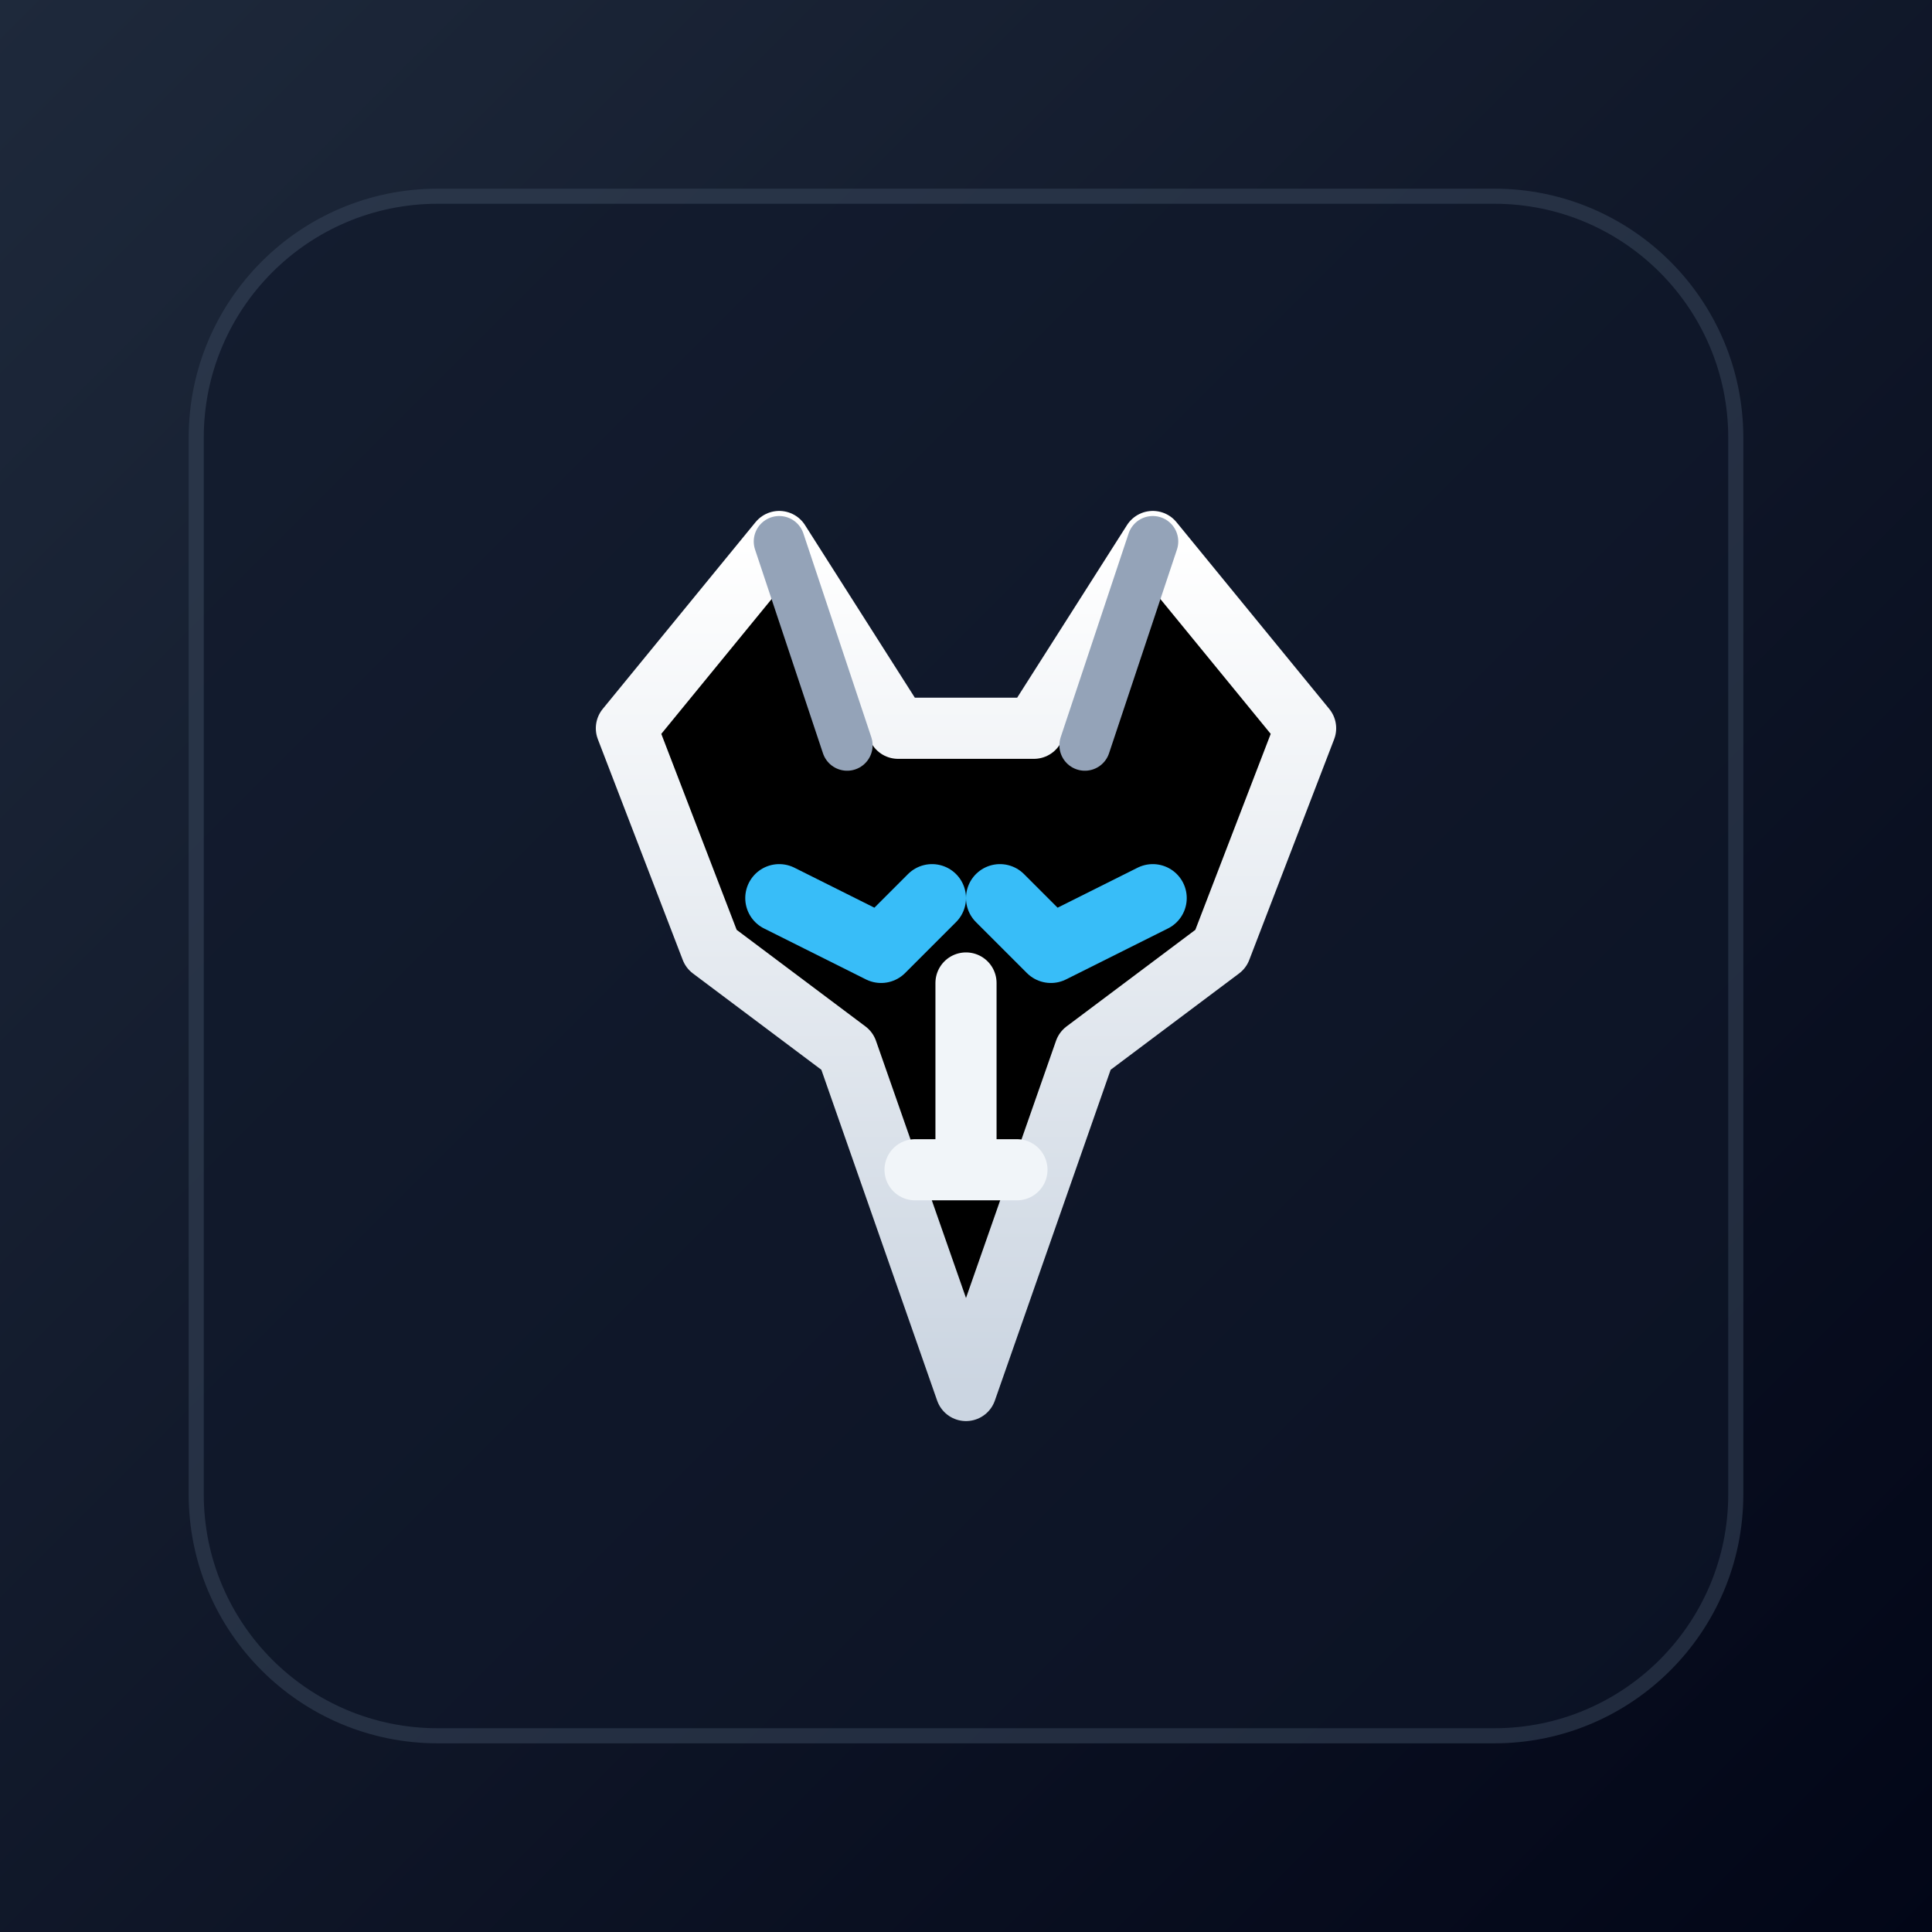
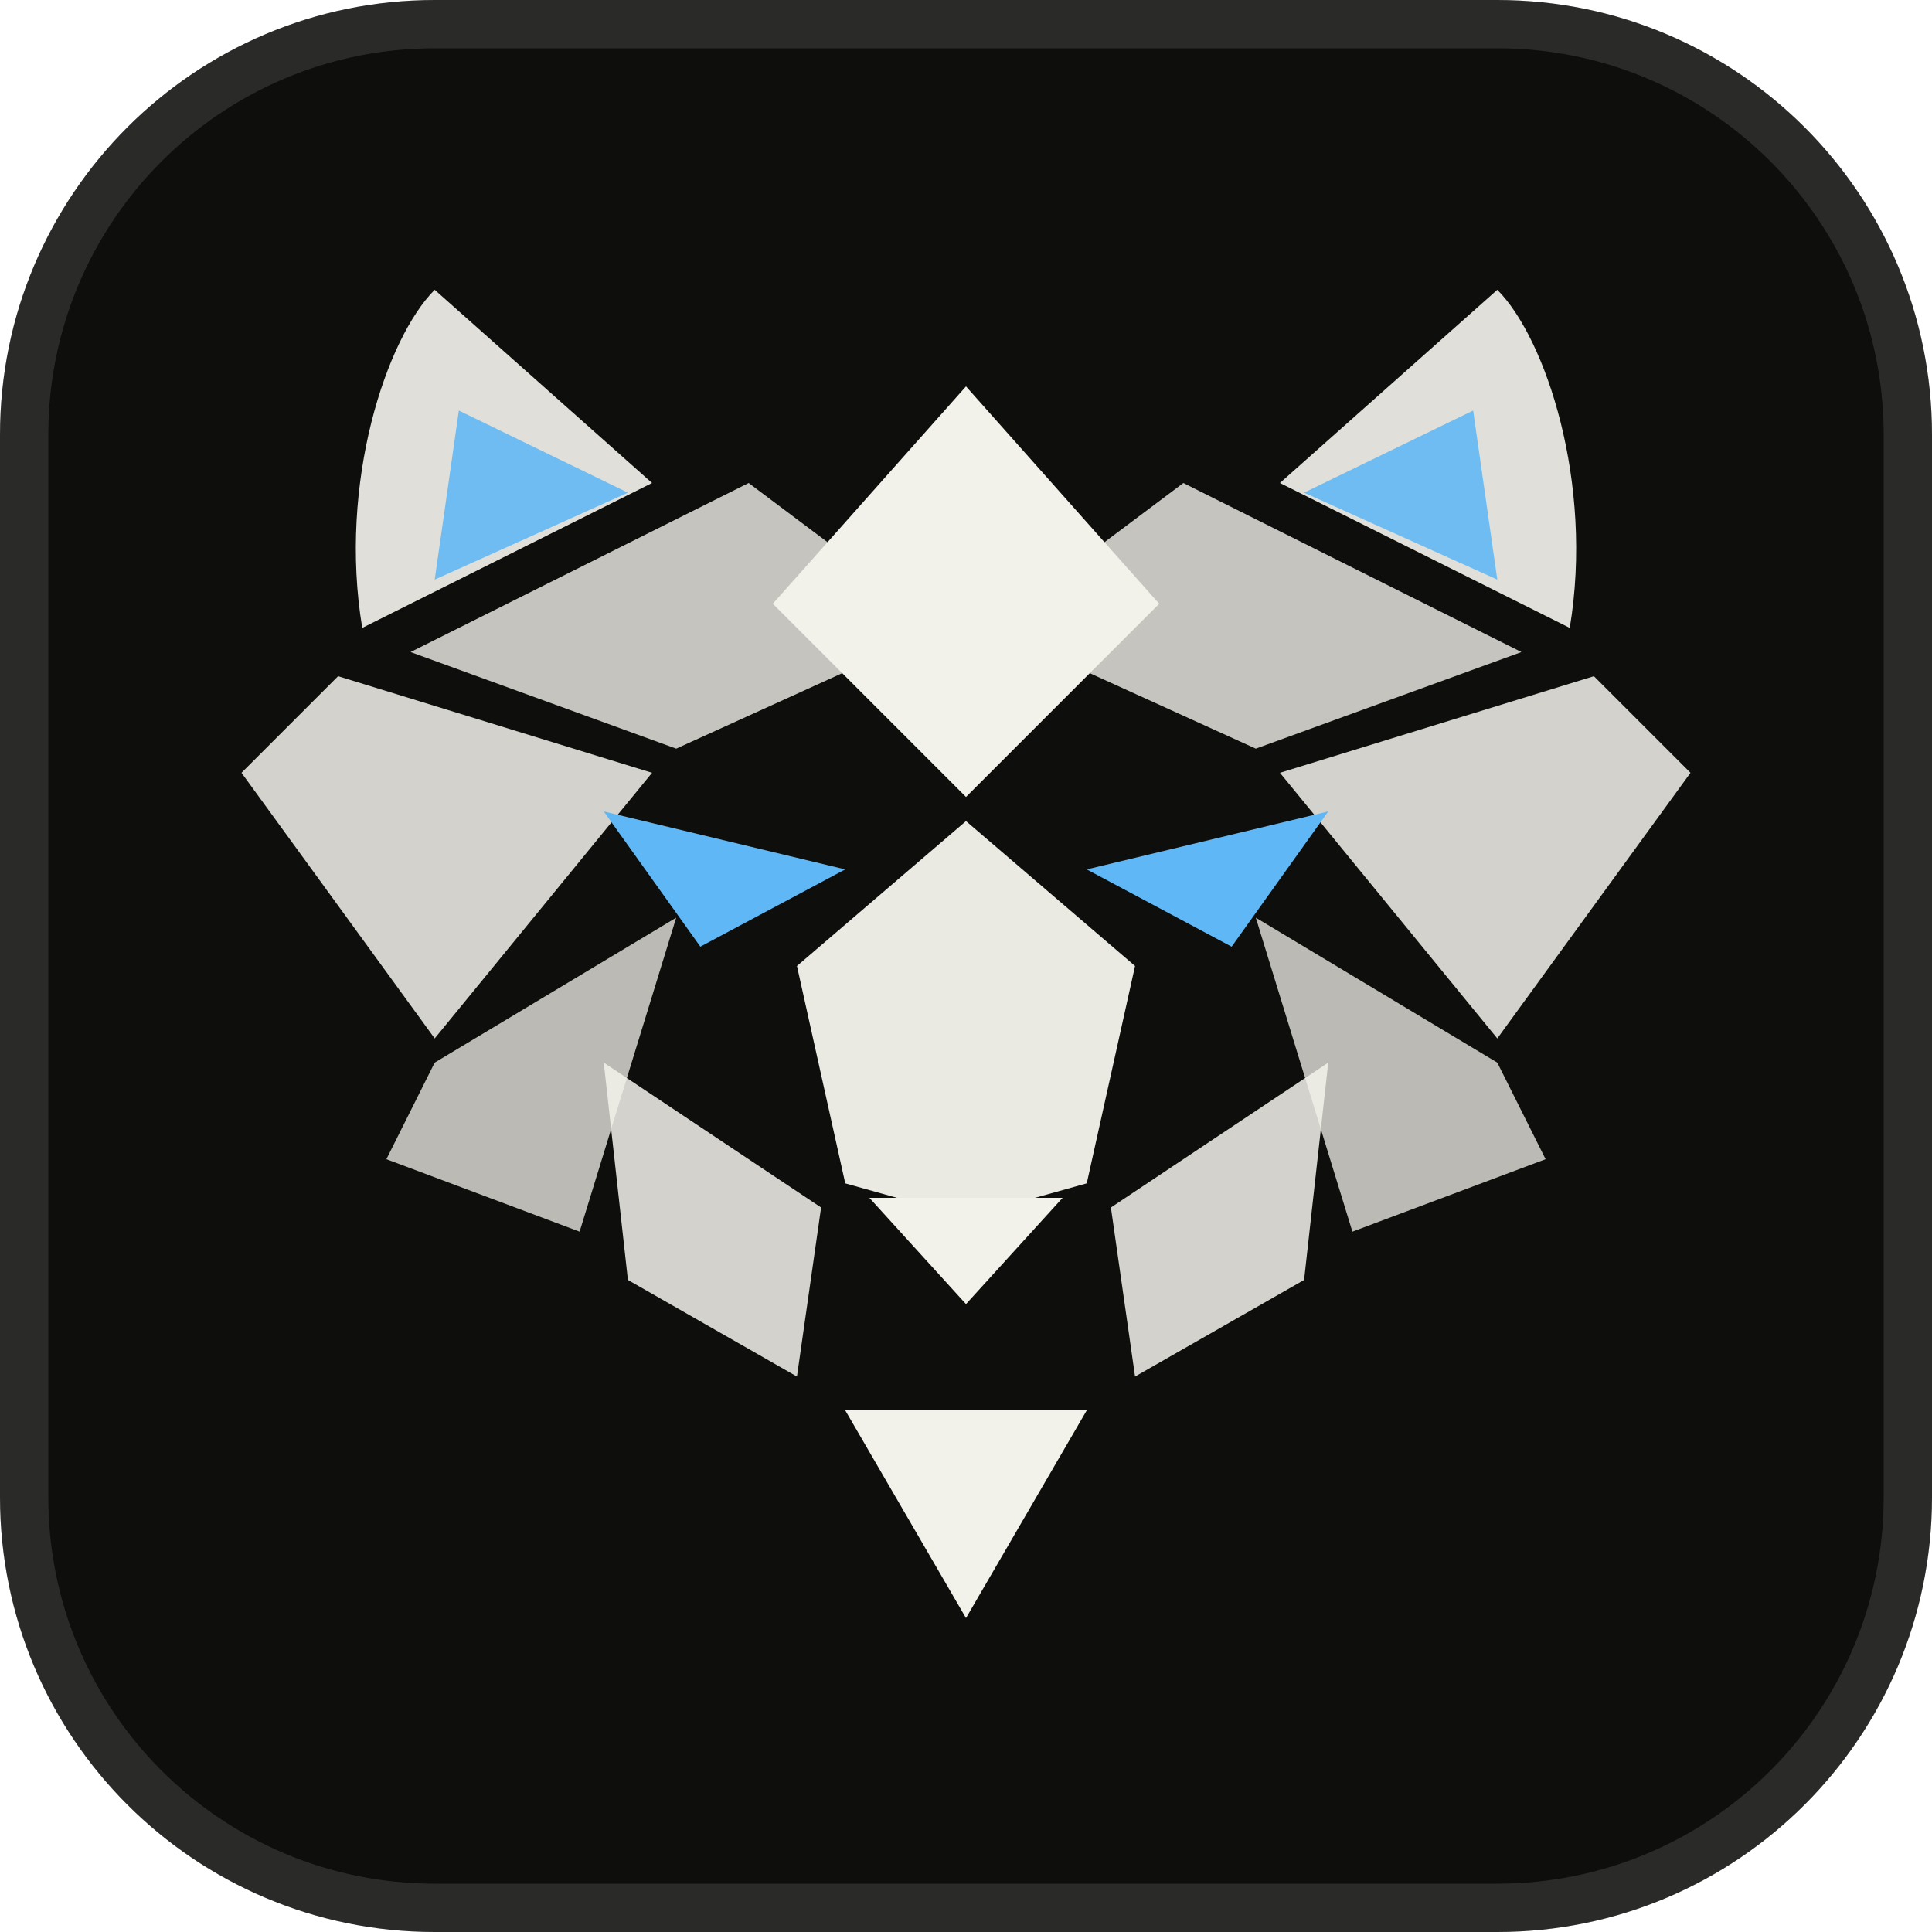
- <svg xmlns="http://www.w3.org/2000/svg" viewBox="0 0 512 512" role="img" aria-label="Irbisa">
-   <defs>
-     <linearGradient id="bg" x1="0" y1="0" x2="1" y2="1">
-       <stop offset="0%" stop-color="#1E293B" />
-       <stop offset="100%" stop-color="#020617" />
-     </linearGradient>
-     <linearGradient id="silver" x1="0" y1="0" x2="0" y2="1">
-       <stop offset="0%" stop-color="#FFFFFF" />
-       <stop offset="100%" stop-color="#CBD5E1" />
-     </linearGradient>
-   </defs>
-   <rect width="512" height="512" fill="url(#bg)" />
-   <rect x="52" y="52" width="408" height="408" rx="64" fill="#0F172A" stroke="#334155" stroke-width="4" opacity="0.6" />
-   <g transform="translate(112, 112) scale(9)">
-     <path d="M6 9L10.5 3.5L14 9H18L21.5 3.5L26 9L23.5 15.5L19.5 18.5L16 28.5L12.5 18.5L8.5 15.5L6 9Z" fill="#6366F1" fill-opacity="0.22" />
-     <path d="M6 9L10.5 3.5L14 9H18L21.5 3.5L26 9L23.5 15.5L19.5 18.5L16 28.5L12.5 18.5L8.5 15.5L6 9Z" stroke="url(#silver)" stroke-width="1.8" stroke-linecap="round" stroke-linejoin="round" />
-     <path d="M10.5 3.5L12.5 9.5M21.5 3.5L19.5 9.5" stroke="#94A3B8" stroke-width="1.5" stroke-linecap="round" stroke-linejoin="round" />
-     <path d="M10.5 14L13.5 15.5L15 14M21.5 14L18.5 15.5L17 14" stroke="#38BDF8" stroke-width="2" stroke-linecap="round" stroke-linejoin="round" />
-     <path d="M16 16.5V22M14.5 22H17.5" stroke="#F1F5F9" stroke-width="1.8" stroke-linecap="round" stroke-linejoin="round" />
-   </g>
+ <svg xmlns="http://www.w3.org/2000/svg" viewBox="0 0 40 40" width="512" height="512" fill="none">
+   <rect width="40" height="40" rx="9" fill="#0E0E0D" />
+   <rect x="0.5" y="0.5" width="39" height="39" rx="8.5" stroke="rgba(255,255,255,0.12)" stroke-width="1" />
+   <style>
+     .ink { fill: #F2F1EA; }
+     .accent { fill: #5FB8F5; }
+   </style>
+   <path d="M 9 6 C 8 7 7 10 7.5 13 L 13.5 10 Z" class="ink" opacity="0.92" />
+   <path d="M 31 6 C 32 7 33 10 32.5 13 L 26.5 10 Z" class="ink" opacity="0.92" />
+   <polygon points="9.5,8.5 13,10.2 9,12" class="accent" opacity="0.88" />
+   <polygon points="30.5,8.5 27,10.2 31,12" class="accent" opacity="0.88" />
+   <polygon points="20,8 16,12.5 20,16.5 24,12.5" class="ink" />
+   <polygon points="15.5,10 8.5,13.5 14,15.5 19.5,13" class="ink" opacity="0.8" />
+   <polygon points="24.5,10 31.5,13.5 26,15.5 20.5,13" class="ink" opacity="0.8" />
+   <polygon points="7,14 13.5,16 9,21.5 5,16" class="ink" opacity="0.86" />
+   <polygon points="33,14 26.5,16 31,21.5 35,16" class="ink" opacity="0.86" />
+   <polygon points="9,22 14,19 12,25.5 8,24" class="ink" opacity="0.76" />
+   <polygon points="31,22 26,19 28,25.5 32,24" class="ink" opacity="0.76" />
+   <polygon points="12.5,16.8 17.5,18 14.5,19.6" class="accent" />
+   <polygon points="27.5,16.8 22.5,18 25.5,19.6" class="accent" />
+   <polygon points="20,17 16.5,20 17.5,24.5 20,25.2 22.5,24.5 23.5,20" class="ink" opacity="0.96" />
+   <polygon points="17,25 12.5,22 13,26.5 16.5,28.5" class="ink" opacity="0.86" />
+   <polygon points="23,25 27.5,22 27,26.5 23.5,28.5" class="ink" opacity="0.86" />
+   <polygon points="18,24.8 22,24.8 20,27" class="ink" />
+   <polygon points="17.5,29.2 22.5,29.2 20,33.5" class="ink" />
</svg>
